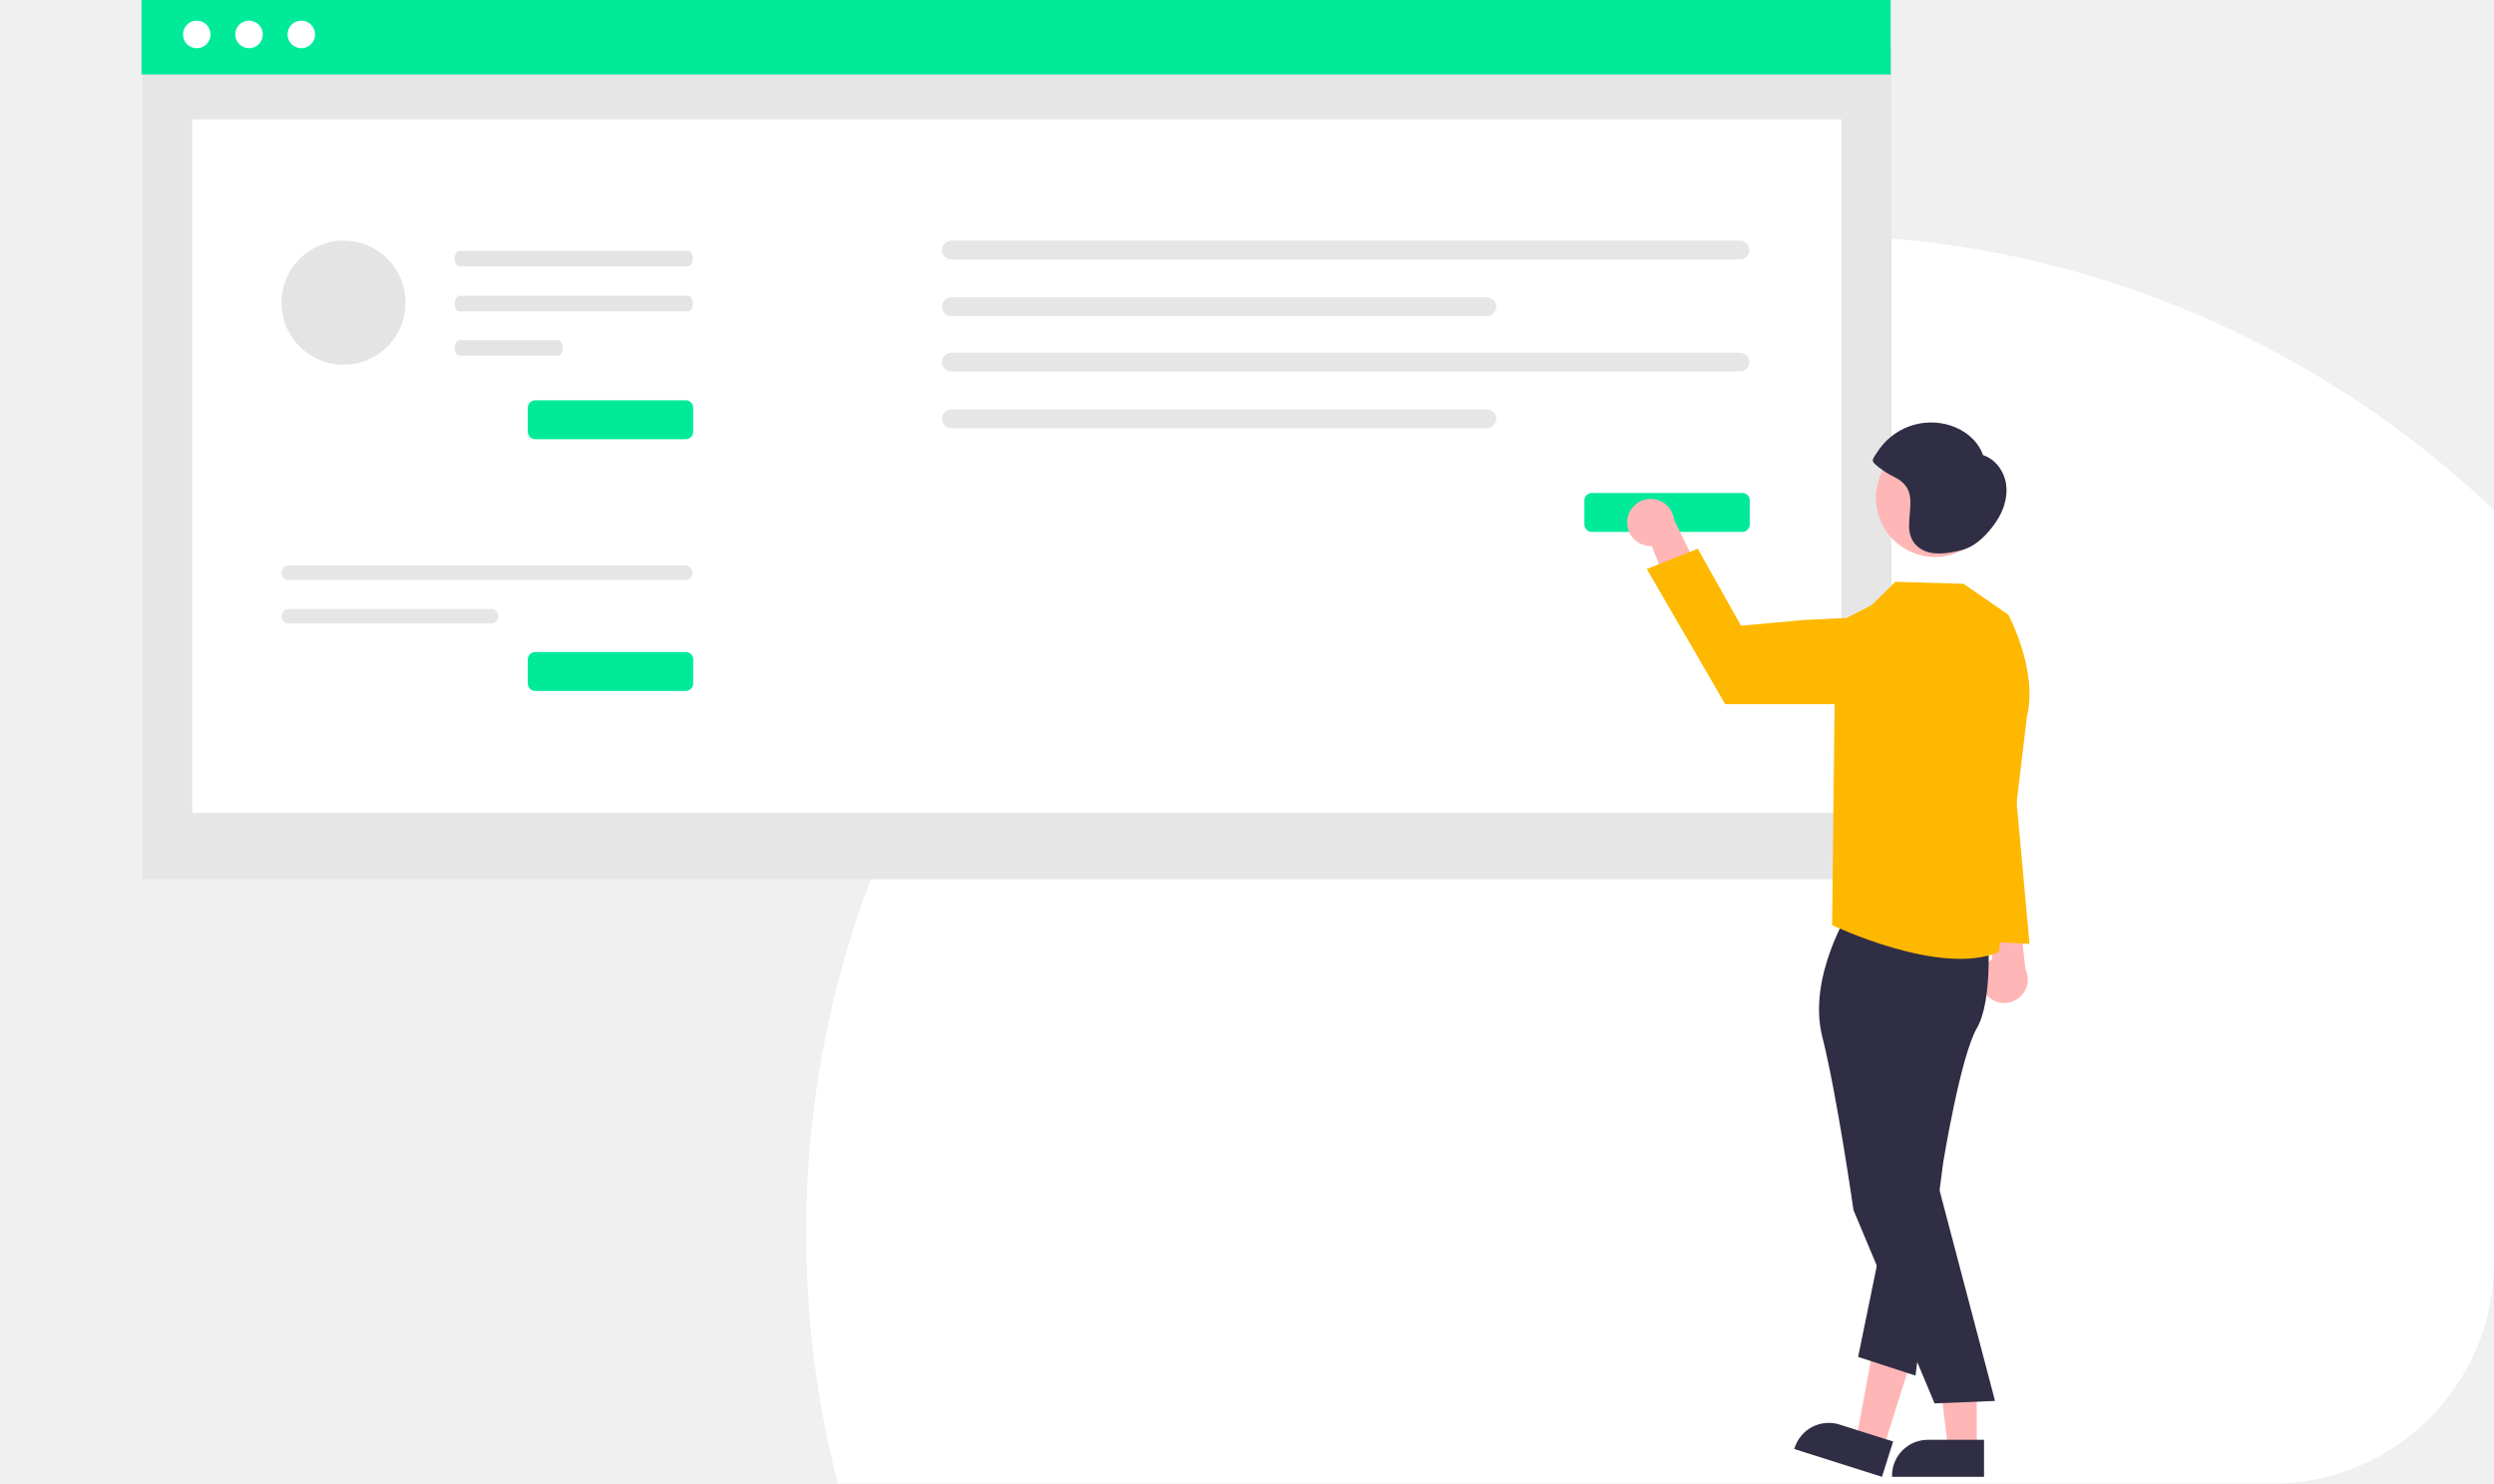
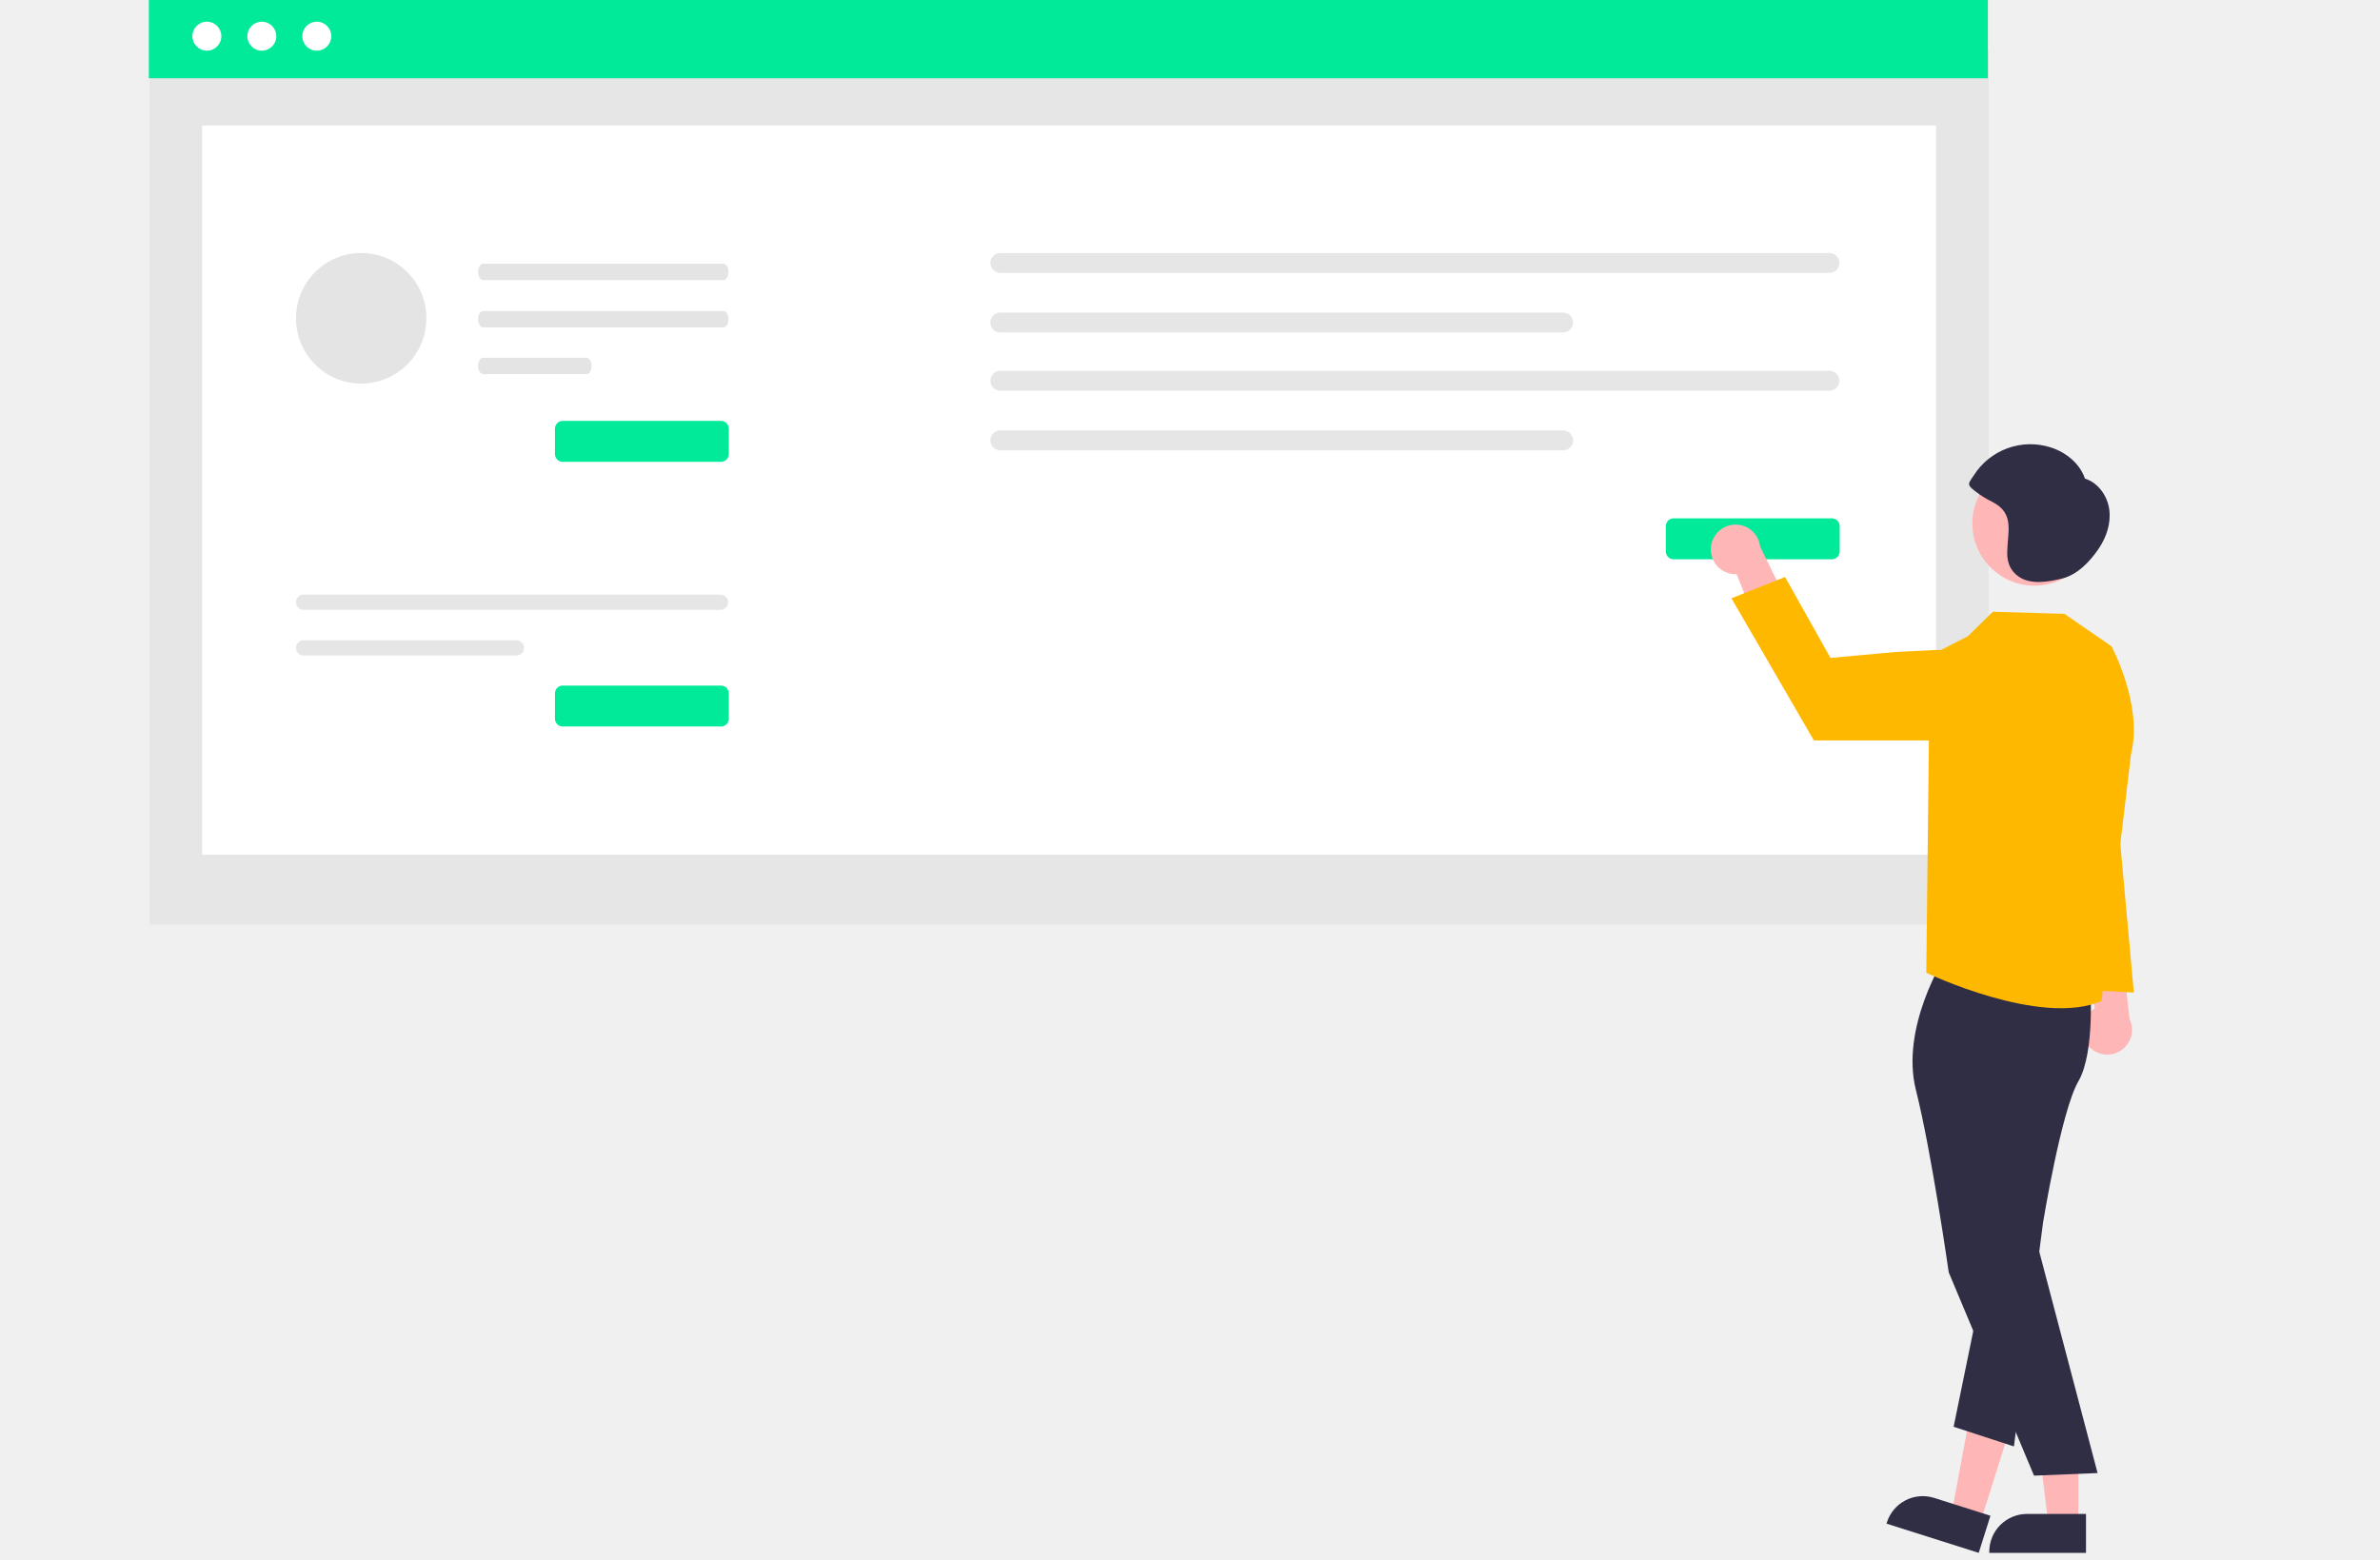
- <svg xmlns="http://www.w3.org/2000/svg" width="563" height="335" viewBox="0 0 563 335" fill="none">
-   <mask id="mask0_2_1435" style="mask-type:alpha" maskUnits="userSpaceOnUse" x="181" y="54" width="382" height="281">
-     <path d="M181 54H563V285C563 312.614 540.614 335 513 335H181V54Z" fill="#2F2E41" />
-   </mask>
-   <g mask="url(#mask0_2_1435)">
-     <circle cx="407.5" cy="278.5" r="225.5" fill="white" />
-   </g>
+ <svg xmlns="http://www.w3.org/2000/svg" width="511" height="335" viewBox="0 0 511 335" fill="none">
  <path d="M448.35 224.545C447.855 223.952 447.496 223.256 447.298 222.508C447.1 221.76 447.069 220.978 447.205 220.217C447.342 219.455 447.643 218.733 448.089 218.101C448.534 217.469 449.113 216.942 449.783 216.558L446.325 198.074L455.319 201.859L457.224 218.832C457.793 220.003 457.914 221.343 457.563 222.597C457.212 223.852 456.414 224.933 455.32 225.637C454.226 226.342 452.912 226.62 451.628 226.418C450.343 226.217 449.177 225.551 448.35 224.545Z" fill="#FFB6B6" />
  <path d="M426.979 10.845H32.119V198.544H426.979V10.845Z" fill="#E6E6E6" />
  <path d="M415.688 26.94H43.41V183.544H415.688V26.94Z" fill="white" />
  <path d="M426.81 0H31.95V16.805H426.81V0Z" fill="#00EA99" />
  <path d="M44.417 10.887C46.134 10.887 47.526 9.493 47.526 7.773C47.526 6.053 46.134 4.658 44.417 4.658C42.7 4.658 41.308 6.053 41.308 7.773C41.308 9.493 42.7 10.887 44.417 10.887Z" fill="white" />
  <path d="M56.218 10.887C57.935 10.887 59.327 9.493 59.327 7.773C59.327 6.053 57.935 4.658 56.218 4.658C54.5 4.658 53.108 6.053 53.108 7.773C53.108 9.493 54.5 10.887 56.218 10.887Z" fill="white" />
  <path d="M68.019 10.887C69.736 10.887 71.129 9.493 71.129 7.773C71.129 6.053 69.736 4.658 68.019 4.658C66.302 4.658 64.91 6.053 64.91 7.773C64.91 9.493 66.302 10.887 68.019 10.887Z" fill="white" />
  <path d="M65.182 127.694C64.751 127.696 64.337 127.869 64.032 128.175C63.728 128.482 63.557 128.896 63.557 129.329C63.557 129.761 63.728 130.176 64.032 130.482C64.337 130.789 64.751 130.962 65.182 130.963H154.706C155.138 130.962 155.551 130.789 155.856 130.482C156.16 130.176 156.332 129.761 156.332 129.329C156.332 128.896 156.16 128.482 155.856 128.175C155.551 127.869 155.138 127.696 154.706 127.694H65.182Z" fill="#E6E6E6" />
  <path d="M65.182 137.502C64.751 137.503 64.337 137.676 64.032 137.982C63.728 138.289 63.557 138.704 63.557 139.136C63.557 139.568 63.728 139.983 64.032 140.29C64.337 140.596 64.751 140.769 65.182 140.77H110.886C111.318 140.769 111.731 140.596 112.036 140.29C112.34 139.983 112.512 139.568 112.512 139.136C112.512 138.704 112.34 138.289 112.036 137.982C111.731 137.676 111.318 137.503 110.886 137.502H65.182Z" fill="#E6E6E6" />
  <path d="M154.819 156.017H120.812C120.371 156.017 119.949 155.841 119.638 155.529C119.326 155.217 119.151 154.794 119.15 154.353V148.895C119.151 148.453 119.326 148.03 119.638 147.718C119.949 147.406 120.371 147.231 120.812 147.23H154.819C155.259 147.231 155.681 147.406 155.993 147.718C156.304 148.03 156.479 148.453 156.48 148.895V154.353C156.479 154.794 156.304 155.217 155.993 155.529C155.681 155.841 155.259 156.017 154.819 156.017Z" fill="#00EA99" />
  <path d="M154.819 99.178H120.812C120.371 99.178 119.949 99.002 119.638 98.69C119.326 98.378 119.151 97.955 119.15 97.514V92.056C119.151 91.615 119.326 91.192 119.638 90.88C119.949 90.568 120.371 90.392 120.812 90.392H154.819C155.259 90.392 155.681 90.568 155.993 90.88C156.304 91.192 156.479 91.615 156.48 92.056V97.514C156.479 97.955 156.304 98.378 155.993 98.69C155.681 99.002 155.259 99.178 154.819 99.178Z" fill="#00EA99" />
  <path d="M214.758 54.328C214.194 54.329 213.654 54.554 213.255 54.954C212.857 55.354 212.633 55.896 212.633 56.461C212.633 57.026 212.857 57.568 213.255 57.968C213.654 58.368 214.194 58.593 214.758 58.594H392.807C393.371 58.593 393.912 58.368 394.31 57.968C394.709 57.568 394.933 57.026 394.933 56.461C394.933 55.896 394.709 55.354 394.31 54.954C393.912 54.554 393.371 54.329 392.807 54.328H214.758Z" fill="#E6E6E6" />
  <path d="M214.758 67.125C214.194 67.126 213.654 67.351 213.255 67.751C212.857 68.151 212.633 68.693 212.633 69.258C212.633 69.823 212.857 70.365 213.255 70.765C213.654 71.165 214.194 71.39 214.758 71.391H335.629C336.193 71.39 336.734 71.165 337.132 70.765C337.531 70.365 337.755 69.823 337.755 69.258C337.755 68.693 337.531 68.151 337.132 67.751C336.734 67.351 336.193 67.126 335.629 67.125H214.758Z" fill="#E6E6E6" />
  <path d="M214.758 79.633C214.194 79.634 213.654 79.859 213.255 80.258C212.857 80.658 212.633 81.2 212.633 81.765C212.633 82.33 212.857 82.872 213.255 83.272C213.654 83.672 214.194 83.897 214.758 83.898H392.807C393.371 83.897 393.912 83.672 394.31 83.272C394.709 82.872 394.933 82.33 394.933 81.765C394.933 81.2 394.709 80.658 394.31 80.258C393.912 79.859 393.371 79.634 392.807 79.633H214.758Z" fill="#E6E6E6" />
  <path d="M214.758 92.43C214.194 92.43 213.654 92.656 213.255 93.055C212.857 93.455 212.633 93.997 212.633 94.562C212.633 95.127 212.857 95.669 213.255 96.069C213.654 96.469 214.194 96.694 214.758 96.695H335.629C336.193 96.694 336.734 96.469 337.132 96.069C337.531 95.669 337.755 95.127 337.755 94.562C337.755 93.997 337.531 93.455 337.132 93.055C336.734 92.656 336.193 92.43 335.629 92.43H214.758Z" fill="#E6E6E6" />
  <path d="M393.329 120.107H359.322C358.882 120.106 358.46 119.931 358.148 119.619C357.837 119.307 357.662 118.884 357.661 118.443V112.984C357.662 112.543 357.837 112.12 358.148 111.808C358.46 111.496 358.882 111.321 359.322 111.32H393.329C393.77 111.321 394.192 111.496 394.504 111.808C394.815 112.12 394.99 112.543 394.991 112.984V118.443C394.99 118.884 394.815 119.307 394.504 119.619C394.192 119.931 393.77 120.106 393.329 120.107Z" fill="#00EA99" />
  <path d="M103.739 56.639C103.135 56.641 102.646 57.427 102.647 58.394C102.649 59.359 103.137 60.141 103.739 60.143H155.318C155.923 60.141 156.412 59.355 156.41 58.387C156.409 57.422 155.921 56.641 155.318 56.639H103.739Z" fill="#E4E4E4" />
  <path d="M103.739 66.792C103.135 66.794 102.646 67.58 102.647 68.547C102.649 69.513 103.137 70.294 103.739 70.296H155.318C155.923 70.294 156.412 69.508 156.41 68.541C156.409 67.576 155.921 66.794 155.318 66.792H103.739Z" fill="#E4E4E4" />
  <path d="M103.739 76.822C103.135 76.824 102.646 77.61 102.647 78.578C102.649 79.543 103.137 80.325 103.739 80.327H125.934C126.538 80.325 127.027 79.539 127.026 78.571C127.025 77.606 126.536 76.824 125.934 76.822H103.739Z" fill="#E4E4E4" />
  <path d="M77.55 82.371C85.28 82.371 91.547 76.093 91.547 68.35C91.547 60.606 85.28 54.328 77.55 54.328C69.82 54.328 63.554 60.606 63.554 68.35C63.554 76.093 69.82 82.371 77.55 82.371Z" fill="#E4E4E4" />
  <path d="M367.366 117.33C367.267 118.097 367.337 118.877 367.571 119.614C367.805 120.351 368.198 121.028 368.722 121.597C369.245 122.166 369.887 122.613 370.602 122.906C371.316 123.2 372.086 123.332 372.858 123.295L379.853 140.748L385.41 132.715L377.915 117.373C377.767 116.079 377.15 114.884 376.182 114.015C375.213 113.146 373.96 112.663 372.66 112.658C371.359 112.653 370.102 113.125 369.127 113.986C368.151 114.847 367.525 116.037 367.366 117.33Z" fill="#FFB6B6" />
  <path d="M446.235 327.226H439.795L436.73 302.339L446.237 302.339L446.235 327.226Z" fill="#FFB6B6" />
  <path d="M447.878 333.48L427.11 333.479V333.216C427.11 331.069 427.962 329.009 429.478 327.491C430.994 325.972 433.05 325.119 435.194 325.119H435.194L447.878 325.119L447.878 333.48Z" fill="#302E44" />
  <path d="M425.159 327.021L419.019 325.073L423.595 300.42L432.657 303.295L425.159 327.021Z" fill="#FFB6B6" />
  <path d="M424.841 333.48L405.042 327.201L405.121 326.95C405.768 324.902 407.201 323.196 409.104 322.207C411.006 321.218 413.223 321.026 415.267 321.674L427.36 325.509L424.841 333.48Z" fill="#302E44" />
  <path d="M417.531 205.593C417.531 205.593 407.975 220.625 411.351 234.041C414.728 247.457 418.406 273.245 418.406 273.245L436.716 316.897L450.364 316.339L436.81 264.872L437.346 230.46C437.346 230.46 446.767 214.014 444.932 208.895C443.097 203.775 417.531 205.593 417.531 205.593Z" fill="#302E44" />
  <path d="M448.751 210.967C448.751 210.967 449.927 225.879 446.249 232.195C442.572 238.51 438.654 262.547 438.654 262.547L432.403 310.622L419.456 306.401L430.496 252.54L439.173 210.172L448.751 210.967Z" fill="#302E44" />
  <path d="M453.341 138.779L443.24 131.824L427.868 131.376L422.515 136.634L414.345 140.813L413.589 208.895C413.589 208.895 438.052 220.641 451.213 214.971L457.544 161.936C460.171 151.41 453.341 138.779 453.341 138.779Z" fill="#FFB800" />
  <path d="M416.397 159.007H389.453L371.75 128.481L383.261 123.913L393.009 141.285L407.119 140.006L415.929 139.579C417.34 139.511 418.75 139.752 420.059 140.286C421.368 140.821 422.544 141.635 423.506 142.673C424.468 143.71 425.192 144.946 425.628 146.293C426.063 147.64 426.199 149.066 426.027 150.471C425.736 152.825 424.597 154.992 422.824 156.564C421.05 158.135 418.765 159.004 416.397 159.007Z" fill="#FFB800" />
  <path d="M436.808 125.77C444.169 125.77 450.136 119.792 450.136 112.418C450.136 105.044 444.169 99.066 436.808 99.066C429.447 99.066 423.479 105.044 423.479 112.418C423.479 119.792 429.447 125.77 436.808 125.77Z" fill="#FFB6B6" />
  <path d="M452.867 109.38C452.457 106.449 450.476 103.666 447.657 102.777C446.538 99.52 443.572 97.123 440.296 96.077C437.261 95.108 433.992 95.176 431 96.269C428.008 97.362 425.463 99.419 423.764 102.117C423.514 102.512 422.743 103.483 422.764 103.954C422.791 104.552 423.706 105.17 424.165 105.548C425.303 106.429 426.53 107.188 427.827 107.812C432.619 110.301 431.024 114.213 430.959 118.646C430.927 120.8 431.645 122.639 433.479 123.87C436.125 125.646 439.912 124.939 442.792 124.226C446.059 123.418 448.775 120.542 450.638 117.77C452.288 115.315 453.276 112.311 452.867 109.38Z" fill="#302E44" />
  <path d="M452.96 156.162L458.146 213.15L441.483 212.254L452.96 156.162Z" fill="#FFB800" />
</svg>
